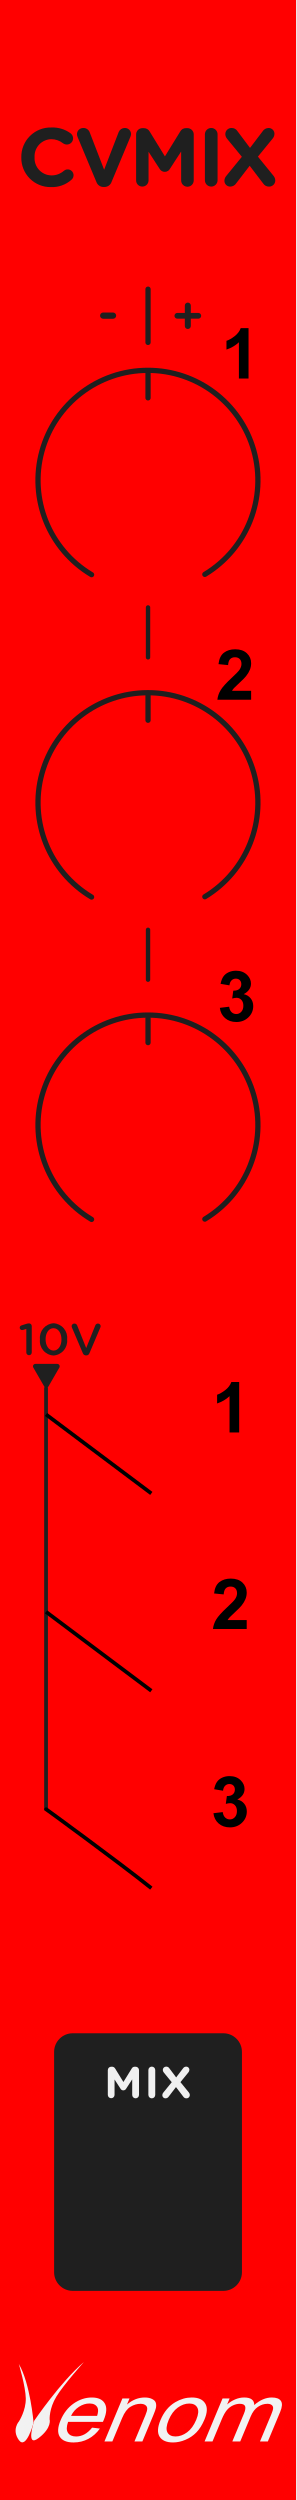
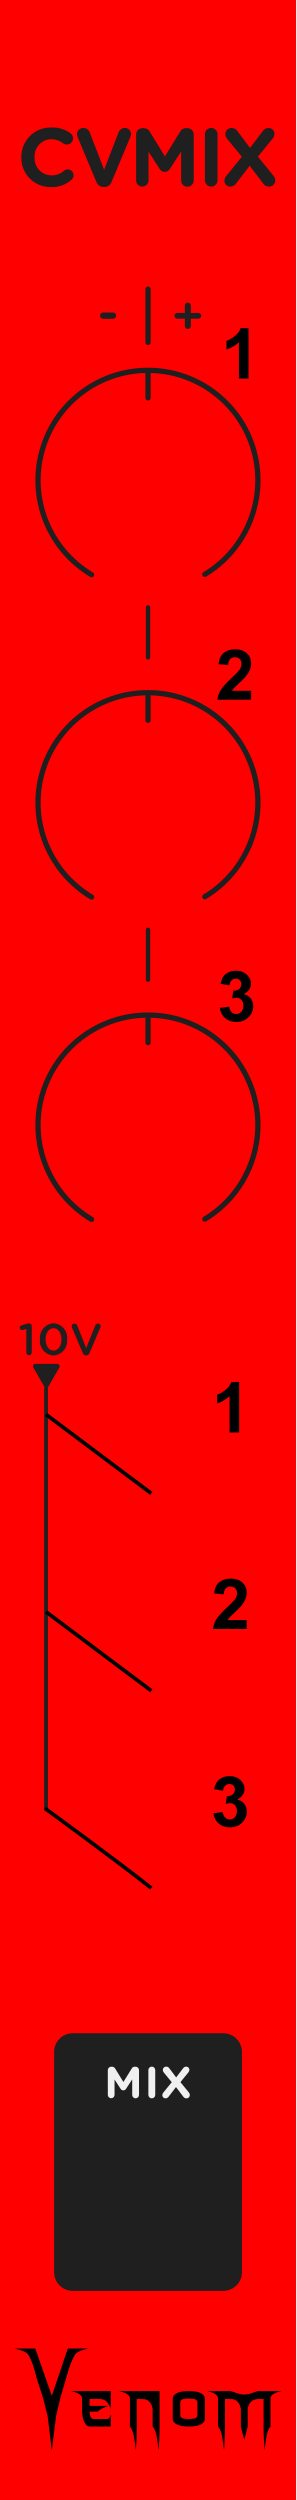
<svg xmlns="http://www.w3.org/2000/svg" width="45" height="380" viewBox="0 0 45 380" version="1.1" id="svg100">
  <defs id="defs7">
    <linearGradient id="a8e142bb-541b-4903-be63-d5d069028a5d" x1="22.5" x2="22.5" y2="380" gradientUnits="userSpaceOnUse">
      <stop offset="0" stop-color="#ebebeb" id="stop2" />
      <stop offset="1" stop-color="#e1e1e1" id="stop4" />
    </linearGradient>
  </defs>
  <g id="aea613ef-74be-49bf-be45-c0734aee674b" data-name="FND BG" style="fill:#ff0000;fill-opacity:1">
    <rect width="45" height="380" fill="url(#a8e142bb-541b-4903-be63-d5d069028a5d)" id="rect9" style="fill:#ff0000;fill-opacity:1" />
  </g>
  <path d="M 7.364,210.739 9.022,207.868 a 0.372,0.372 0 0 0 -0.322,-0.558 h -3.316 a 0.372,0.372 0 0 0 -0.322,0.558 l 1.658,2.872 a 0.372,0.372 0 0 0 0.644,0 z" fill="#1f1f1f" id="path12" />
  <g id="g20">
    <line x1="22.5" y1="60.476" x2="22.5" y2="56.753" fill="none" stroke="#1f1f1f" stroke-linecap="round" stroke-linejoin="round" stroke-width="0.8" id="line14" />
    <path d="M 31.136,87.305 A 16.712,16.712 0 1 0 13.92,87.351" fill="none" stroke="#1f1f1f" stroke-linecap="round" stroke-linejoin="round" stroke-width="0.8" id="path16" />
    <circle cx="22.5" cy="73" r="20.694" fill="none" opacity="0.69" style="isolation:isolate" id="circle18" />
  </g>
  <g id="g28">
    <line x1="22.5" y1="109.477" x2="22.5" y2="105.753" fill="none" stroke="#1f1f1f" stroke-linecap="round" stroke-linejoin="round" stroke-width="0.8" id="line22" />
    <path d="m 31.136,136.305 a 16.712,16.712 0 1 0 -17.216,0.046" fill="none" stroke="#1f1f1f" stroke-linecap="round" stroke-linejoin="round" stroke-width="0.8" id="path24" />
    <circle cx="22.5" cy="122" r="20.694" fill="none" opacity="0.69" style="isolation:isolate" id="circle26" />
  </g>
  <g id="g36">
    <line x1="22.5" y1="158.477" x2="22.5" y2="154.753" fill="none" stroke="#1f1f1f" stroke-linecap="round" stroke-linejoin="round" stroke-width="0.8" id="line30" />
    <path d="m 31.136,185.305 a 16.712,16.712 0 1 0 -17.216,0.046" fill="none" stroke="#1f1f1f" stroke-linecap="round" stroke-linejoin="round" stroke-width="0.8" id="path32" />
    <circle cx="22.5" cy="171" r="20.694" fill="none" opacity="0.69" style="isolation:isolate" id="circle34" />
  </g>
  <line x1="22.5" y1="43.957" x2="22.5" y2="52.045" fill="none" stroke="#1f1f1f" stroke-linecap="round" stroke-linejoin="round" stroke-width="0.8" id="line38" />
  <line x1="22.5" y1="141.33" x2="22.5" y2="148.915" fill="none" stroke="#1f1f1f" stroke-linecap="round" stroke-linejoin="round" stroke-width="0.666" id="line40" />
  <line x1="22.5" y1="92.33" x2="22.5" y2="99.915" fill="none" stroke="#1f1f1f" stroke-linecap="round" stroke-linejoin="round" stroke-width="0.666" id="line42" />
  <line x1="7" y1="211" x2="7" y2="275" fill="none" stroke="#1f1f1f" stroke-linecap="round" stroke-linejoin="round" stroke-width="0.572" id="line54" />
  <rect x="8.224" y="309.056" width="28.552" height="39.157" rx="2.835" fill="#1f1f1f" id="rect56" />
  <g id="g65" transform="translate(-15.86227,0.69337)">
    <path d="m 19.862,201.307 -0.488,0.149 a 0.596,0.596 0 0 1 -0.149,0.021 0.36,0.36 0 0 1 -0.088,-0.711 l 0.718,-0.23 a 1.452,1.452 0 0 1 0.406,-0.074 h 0.014 a 0.406,0.406 0 0 1 0.414,0.413 v 4.011 a 0.413,0.413 0 1 1 -0.826,0 z" fill="#1f1f1f" id="path59" />
    <path d="m 21.933,202.905 v -0.013 a 2.22,2.22 0 0 1 2.073,-2.453 2.203,2.203 0 0 1 2.06,2.439 v 0.014 a 2.22,2.22 0 0 1 -2.073,2.453 2.198,2.198 0 0 1 -2.06,-2.439 z m 3.272,0 v -0.013 c 0,-0.935 -0.481,-1.701 -1.213,-1.701 -0.731,0 -1.199,0.745 -1.199,1.687 v 0.014 c 0,0.935 0.474,1.701 1.213,1.701 0.738,2e-5 1.199,-0.759 1.199,-1.687 z" fill="#1f1f1f" id="path61" />
    <path d="m 28.454,204.992 -1.659,-3.902 a 0.464,0.464 0 0 1 -0.048,-0.196 0.411,0.411 0 0 1 0.42,-0.407 0.438,0.438 0 0 1 0.428,0.298 l 1.368,3.421 1.389,-3.448 a 0.43,0.43 0 0 1 0.399,-0.271 0.404,0.404 0 0 1 0.414,0.4 0.474,0.474 0 0 1 -0.041,0.176 l -1.666,3.93 a 0.498,0.498 0 0 1 -0.481,0.339 h -0.048 a 0.495,0.495 0 0 1 -0.475,-0.339 z" fill="#1f1f1f" id="path63" />
  </g>
  <path d="m 15.207,47.981 a 0.479,0.479 0 0 1 0.471,-0.479 h 1.504 a 0.476,0.476 0 0 1 0,0.952 H 15.678 A 0.477,0.477 0 0 1 15.207,47.981 Z" fill="#1f1f1f" id="path67" />
  <path d="M 28.092,48.441 H 26.957 A 0.438,0.438 0 0 1 26.518,48.002 0.443,0.443 0 0 1 26.957,47.562 h 1.135 v -1.112 a 0.451,0.451 0 0 1 0.456,-0.456 0.456,0.456 0 0 1 0.456,0.456 v 1.112 h 1.135 a 0.443,0.443 0 0 1 0.439,0.439 0.438,0.438 0 0 1 -0.439,0.439 h -1.135 v 1.112 a 0.456,0.456 0 0 1 -0.456,0.456 0.451,0.451 0 0 1 -0.456,-0.456 z" fill="#1f1f1f" id="path69" />
  <g id="g81">
    <path d="m 3.24,23.932 v -0.025 a 4.451,4.451 0 0 1 4.566,-4.529 4.638,4.638 0 0 1 2.929,0.888 0.965,0.965 0 0 1 0.375,0.764 0.939,0.939 0 0 1 -0.95,0.938 1.013,1.013 0 0 1 -0.576,-0.188 2.882,2.882 0 0 0 -1.789,-0.625 2.595,2.595 0 0 0 -2.54,2.728 v 0.025 a 2.601,2.601 0 0 0 2.54,2.753 2.816,2.816 0 0 0 1.902,-0.688 0.892,0.892 0 1 1 1.15,1.363 4.399,4.399 0 0 1 -3.115,1.102 4.421,4.421 0 0 1 -4.492,-4.505 z" fill="#1f1f1f" id="path71" />
    <path d="m 14.652,27.661 -2.841,-6.794 a 1.196,1.196 0 0 1 -0.112,-0.463 0.945,0.945 0 0 1 0.963,-0.951 1.002,1.002 0 0 1 0.977,0.675 l 2.189,5.668 2.215,-5.731 a 0.999,0.999 0 0 1 0.926,-0.613 0.93,0.93 0 0 1 0.951,0.926 1.123,1.123 0 0 1 -0.101,0.425 l -2.865,6.857 a 1.132,1.132 0 0 1 -1.089,0.763 h -0.125 a 1.13,1.13 0 0 1 -1.088,-0.763 z" fill="#1f1f1f" id="path73" />
    <path d="m 20.689,20.441 a 0.956,0.956 0 0 1 0.964,-0.963 h 0.212 a 0.991,0.991 0 0 1 0.877,0.5 l 2.326,3.792 2.34,-3.804 a 0.945,0.945 0 0 1 0.863,-0.488 h 0.213 a 0.956,0.956 0 0 1 0.964,0.963 v 6.957 a 0.958,0.958 0 1 1 -1.915,0 v -4.366 l -1.688,2.603 a 0.901,0.901 0 0 1 -1.602,0 L 22.579,23.068 v 4.354 a 0.94,0.94 0 0 1 -0.951,0.938 0.93,0.93 0 0 1 -0.938,-0.938 z" fill="#1f1f1f" id="path75" />
    <path d="m 31.143,20.416 a 0.964,0.964 0 0 1 1.928,0 v 6.981 a 0.964,0.964 0 1 1 -1.928,0 z" fill="#1f1f1f" id="path77" />
    <path d="M 34.398,26.734 36.763,23.832 34.535,21.117 a 1.183,1.183 0 0 1 -0.287,-0.713 0.927,0.927 0 0 1 0.951,-0.951 1.011,1.011 0 0 1 0.888,0.475 l 1.915,2.553 1.901,-2.502 a 1.1,1.1 0 0 1 0.938,-0.525 0.88,0.88 0 0 1 0.876,0.888 1.146,1.146 0 0 1 -0.288,0.738 l -2.227,2.728 2.352,2.891 a 1.175,1.175 0 0 1 0.288,0.713 0.928,0.928 0 0 1 -0.951,0.951 1.01,1.01 0 0 1 -0.888,-0.476 l -2.053,-2.69 -2.027,2.641 a 1.097,1.097 0 0 1 -0.938,0.525 0.88,0.88 0 0 1 -0.876,-0.889 1.147,1.147 0 0 1 0.288,-0.738 z" fill="#1f1f1f" id="path79" />
  </g>
  <g id="g89">
    <path d="m 16.387,314.661 a 0.518,0.518 0 0 1 0.522,-0.521 h 0.115 a 0.534,0.534 0 0 1 0.474,0.271 l 1.261,2.053 1.267,-2.06 a 0.512,0.512 0 0 1 0.468,-0.264 h 0.115 a 0.517,0.517 0 0 1 0.521,0.521 v 3.767 a 0.518,0.518 0 1 1 -1.036,0 v -2.364 l -0.915,1.409 a 0.488,0.488 0 0 1 -0.867,0 l -0.901,-1.389 v 2.357 a 0.512,0.512 0 0 1 -1.023,0 z" fill="#f0f0f0" id="path83" />
    <path d="m 22.553,314.647 a 0.521,0.521 0 0 1 1.043,0 v 3.78 a 0.521,0.521 0 1 1 -1.043,0 z" fill="#f0f0f0" id="path85" />
    <path d="m 24.825,318.069 1.28,-1.572 -1.205,-1.47 a 0.633,0.633 0 0 1 -0.156,-0.386 0.502,0.502 0 0 1 0.515,-0.515 0.548,0.548 0 0 1 0.481,0.257 l 1.036,1.382 1.03,-1.355 a 0.596,0.596 0 0 1 0.508,-0.284 0.477,0.477 0 0 1 0.475,0.481 0.622,0.622 0 0 1 -0.156,0.4 l -1.206,1.477 1.274,1.565 a 0.643,0.643 0 0 1 0.155,0.386 0.502,0.502 0 0 1 -0.515,0.515 0.549,0.549 0 0 1 -0.481,-0.257 l -1.11,-1.457 -1.098,1.43 a 0.598,0.598 0 0 1 -0.508,0.285 0.477,0.477 0 0 1 -0.475,-0.481 0.618,0.618 0 0 1 0.155,-0.4 z" fill="#f0f0f0" id="path87" />
  </g>
  <g id="f45e0130-37b7-4f8b-95b3-6408baa23eb1" data-name="components" style="display:none">
    <circle id="a1c23d66-c252-4515-96a1-917337e8bedb" data-name="In1#PJ301MPort" cx="22.5" cy="226" r="5" style="fill:#00ff00" />
    <circle id="a63e68d2-1ca8-4e05-b0d1-8b6f332b0e37" data-name="Lev1#RoundBlackKnob" cx="22.5" cy="73" r="5" style="fill:#ff0000" />
    <circle id="a36d22f7-2d0f-442d-90d7-0667ecca8733" data-name="Lev2#RoundBlackKnob" cx="22.5" cy="122.03" r="5" style="fill:#ff0000" />
    <circle id="b2ee54e9-17bb-44a2-8fa9-f1f5dfd502d3" data-name="Lev3#RoundBlackKnob" cx="22.5" cy="171.03" r="5" style="fill:#ff0000" />
    <circle id="a2b06e69-ffb0-4881-82df-d087f66de86e" data-name="In2#PJ301MPort" cx="22.5" cy="256" r="5" style="fill:#00ff00" />
    <circle id="b27f5a6d-d286-4c64-8b15-5bc216721daf" data-name="In3#PJ301MPort" cx="22.5" cy="286" r="5" style="fill:#00ff00" />
    <circle id="be215e83-67fa-4d0f-a299-89c18bd912d3" data-name="Mix#PJ301MPort" cx="22.5" cy="334" r="5" style="fill:#0000ff" />
  </g>
  <path style="fill:none;stroke:#000000;stroke-width:0.572;stroke-linecap:butt;stroke-linejoin:miter;stroke-miterlimit:4;stroke-dasharray:none;stroke-opacity:1" d="M 23,287 C 18,283 6.789,274.831 7,275" id="path1532" />
  <path style="fill:none;stroke:#000000;stroke-width:0.572;stroke-linecap:butt;stroke-linejoin:miter;stroke-miterlimit:4;stroke-dasharray:none;stroke-opacity:1" d="M 23,257 7,245" id="path1532-5" />
  <path style="fill:none;stroke:#000000;stroke-width:0.572;stroke-linecap:butt;stroke-linejoin:miter;stroke-miterlimit:4;stroke-dasharray:none;stroke-opacity:1" d="M 23,227 7,215" id="path1532-4" />
-   <g id="g2648" transform="translate(-15.23627,-2.976108)">
-     <g id="g2866-7" transform="matrix(1.140385,0,-0.3130029,1.05083,113.0876,-18.619)">
-       <path style="vector-effect:non-scaling-stroke;fill:#f2f2f2;stroke:#ffffff;stroke-width:0.004;stroke-linecap:butt;stroke-linejoin:miter;stroke-miterlimit:4;stroke-dasharray:none;stroke-opacity:1;-inkscape-stroke:hairline" d="m 16.198,362.495 c 2.301,2.817 4.301,8.5 4.301,8.5 0,0 0.116,4 -1.281,2.5 -1.397,-1.5 -0.719,-2.708 -0.719,-2.708 0,0 0.5,-1.561 0,-3.292 -0.5,-1.73 -2.301,-5 -2.301,-5 z" id="path1106-3" />
-       <path style="vector-effect:non-scaling-stroke;fill:#f2f2f2;stroke:#ffffff;stroke-width:0.004;stroke-linecap:butt;stroke-linejoin:miter;stroke-miterlimit:4;stroke-dasharray:none;stroke-opacity:1;-inkscape-stroke:hairline" d="m 24.801,362.204 c -2.301,2.817 -4.301,8.5 -4.301,8.5 0,0 -0.116,4 1.281,2.5 1.397,-1.5 0.719,-2.708 0.719,-2.708 0,0 -0.5,-1.561 0,-3.292 0.5,-1.73 2.301,-5 2.301,-5 z" id="path1106-6-2" />
-     </g>
-     <g aria-label="enom" transform="matrix(1.041741,0,-0.4009147,0.9599317,0,0)" id="text5323" style="font-size:13.136px;font-family:Arial;-inkscape-font-specification:'Arial, Normal';fill:#f2f2f2;stroke-width:1.095">
-       <path d="m 177.196,387.503 1.193,0.148 q -0.282,1.046 -1.046,1.623 -0.763,0.577 -1.95,0.577 -1.495,0 -2.373,-0.917 -0.872,-0.924 -0.872,-2.585 0,-1.719 0.885,-2.668 0.885,-0.949 2.296,-0.949 1.366,0 2.232,0.93 0.866,0.93 0.866,2.617 0,0.103 -0.006,0.308 h -5.08 q 0.064,1.122 0.635,1.719 0.571,0.597 1.424,0.597 0.635,0 1.084,-0.334 0.449,-0.334 0.712,-1.065 z m -3.791,-1.867 h 3.804 q -0.077,-0.86 -0.436,-1.289 -0.552,-0.667 -1.43,-0.667 -0.795,0 -1.341,0.532 -0.539,0.532 -0.597,1.424 z" id="path2623" />
-       <path d="m 179.838,389.696 v -6.812 h 1.039 v 0.969 q 0.75,-1.122 2.168,-1.122 0.616,0 1.129,0.225 0.52,0.218 0.776,0.577 0.257,0.359 0.359,0.853 0.064,0.321 0.064,1.122 v 4.188 h -1.155 v -4.144 q 0,-0.706 -0.135,-1.052 -0.135,-0.353 -0.481,-0.558 -0.34,-0.212 -0.802,-0.212 -0.738,0 -1.276,0.468 -0.532,0.468 -0.532,1.777 v 3.72 z" id="path2625" />
-       <path d="m 186.714,386.29 q 0,-1.892 1.052,-2.803 0.879,-0.757 2.142,-0.757 1.405,0 2.296,0.924 0.892,0.917 0.892,2.54 0,1.315 -0.398,2.072 -0.391,0.75 -1.148,1.167 -0.75,0.417 -1.642,0.417 -1.43,0 -2.316,-0.917 -0.879,-0.917 -0.879,-2.643 z m 1.187,0 q 0,1.308 0.571,1.963 0.571,0.648 1.437,0.648 0.86,0 1.43,-0.654 0.571,-0.654 0.571,-1.995 0,-1.264 -0.577,-1.911 -0.571,-0.654 -1.424,-0.654 -0.866,0 -1.437,0.648 -0.571,0.648 -0.571,1.956 z" id="path2627" />
-       <path d="m 194.45,389.696 v -6.812 h 1.033 v 0.956 q 0.321,-0.5 0.853,-0.802 0.532,-0.308 1.212,-0.308 0.757,0 1.238,0.314 0.487,0.314 0.686,0.879 0.808,-1.193 2.104,-1.193 1.013,0 1.559,0.564 0.545,0.558 0.545,1.725 v 4.676 h -1.148 v -4.291 q 0,-0.693 -0.115,-0.994 -0.109,-0.308 -0.404,-0.494 -0.295,-0.186 -0.693,-0.186 -0.718,0 -1.193,0.481 -0.475,0.475 -0.475,1.527 v 3.958 h -1.155 v -4.426 q 0,-0.77 -0.282,-1.155 -0.282,-0.385 -0.924,-0.385 -0.487,0 -0.904,0.257 -0.411,0.257 -0.597,0.75 -0.186,0.494 -0.186,1.424 v 3.534 z" id="path2629" />
-     </g>
-   </g>
  <g aria-label="1" id="text6531" style="font-weight:bold;font-size:10.667px;font-family:Arial;-inkscape-font-specification:'Arial, Bold'">
    <path d="m 37.778,57.542 h -1.464 v -5.516 q -0.802,0.75 -1.891,1.109 v -1.328 q 0.573,-0.188 1.245,-0.708 0.672,-0.526 0.922,-1.224 h 1.188 z" id="path20906" />
  </g>
  <g aria-label="1" id="text6531-6" style="font-weight:bold;font-size:10.667px;font-family:Arial;-inkscape-font-specification:'Arial, Bold'" transform="translate(1.064246,-0.64168)">
    <path d="m 35.29,218.376 h -1.464 v -5.516 q -0.802,0.75 -1.891,1.109 v -1.328 q 0.573,-0.188 1.245,-0.708 0.672,-0.526 0.922,-1.224 h 1.188 z" id="path20921" />
  </g>
  <g aria-label="2" id="text6531-6-6" style="font-weight:bold;font-size:10.667px;font-family:Arial;-inkscape-font-specification:'Arial, Bold'" transform="translate(0.727518,-0.926221)">
    <path d="m 36.772,247.178 v 1.359 h -5.13 q 0.083,-0.771 0.5,-1.458 0.417,-0.693 1.646,-1.833 0.99,-0.922 1.214,-1.25 0.302,-0.453 0.302,-0.896 0,-0.49 -0.266,-0.75 -0.26,-0.266 -0.724,-0.266 -0.458,0 -0.729,0.276 -0.271,0.276 -0.313,0.917 l -1.458,-0.146 q 0.13,-1.208 0.818,-1.734 0.688,-0.526 1.719,-0.526 1.13,0 1.776,0.609 0.646,0.609 0.646,1.516 0,0.516 -0.188,0.984 -0.182,0.464 -0.583,0.974 -0.266,0.339 -0.958,0.974 -0.693,0.635 -0.88,0.844 -0.182,0.208 -0.297,0.406 z" id="path20926" />
  </g>
  <g aria-label="3" id="text6531-6-9" style="font-weight:bold;font-size:10.667px;font-family:Arial;-inkscape-font-specification:'Arial, Bold'" transform="translate(0.6886114,-0.75944)">
    <path d="m 31.752,276.369 1.417,-0.172 q 0.068,0.542 0.365,0.828 0.297,0.286 0.719,0.286 0.453,0 0.76,-0.344 0.313,-0.344 0.313,-0.927 0,-0.552 -0.297,-0.875 -0.297,-0.323 -0.724,-0.323 -0.281,0 -0.672,0.109 l 0.161,-1.193 q 0.594,0.016 0.906,-0.255 0.313,-0.276 0.313,-0.729 0,-0.385 -0.229,-0.615 -0.229,-0.229 -0.609,-0.229 -0.375,0 -0.641,0.26 -0.266,0.26 -0.323,0.76 l -1.349,-0.229 q 0.141,-0.693 0.422,-1.104 0.286,-0.417 0.792,-0.651 0.51,-0.24 1.141,-0.24 1.078,0 1.729,0.688 0.536,0.562 0.536,1.271 0,1.005 -1.099,1.604 0.656,0.141 1.047,0.63 0.396,0.49 0.396,1.182 0,1.005 -0.734,1.714 -0.734,0.708 -1.828,0.708 -1.036,0 -1.719,-0.594 -0.682,-0.599 -0.792,-1.562 z" id="path20931" />
  </g>
  <g aria-label="2" id="text9901" style="font-weight:bold;font-size:10.667px;font-family:Arial;-inkscape-font-specification:'Arial, Bold'">
    <path d="m 38.171,104.997 v 1.359 h -5.13 q 0.083,-0.771 0.5,-1.458 0.417,-0.693 1.646,-1.833 0.99,-0.922 1.214,-1.25 0.302,-0.453 0.302,-0.896 0,-0.49 -0.266,-0.75 -0.26,-0.266 -0.724,-0.266 -0.458,0 -0.729,0.276 -0.271,0.276 -0.313,0.917 l -1.458,-0.146 q 0.13,-1.208 0.818,-1.734 0.688,-0.526 1.719,-0.526 1.13,0 1.776,0.609 0.646,0.609 0.646,1.516 0,0.516 -0.188,0.984 -0.182,0.464 -0.583,0.974 -0.266,0.339 -0.958,0.974 -0.693,0.635 -0.88,0.844 -0.182,0.208 -0.297,0.406 z" id="path20911" />
  </g>
  <g aria-label="3" id="text12281" style="font-weight:bold;font-size:10.667px;font-family:Arial;-inkscape-font-specification:'Arial, Bold'">
    <path d="m 33.416,153.192 1.417,-0.172 q 0.068,0.542 0.365,0.828 0.297,0.286 0.719,0.286 0.453,0 0.76,-0.344 0.313,-0.344 0.313,-0.927 0,-0.552 -0.297,-0.875 -0.297,-0.323 -0.724,-0.323 -0.281,0 -0.672,0.109 l 0.161,-1.193 q 0.594,0.016 0.906,-0.255 0.313,-0.276 0.313,-0.729 0,-0.385 -0.229,-0.615 -0.229,-0.229 -0.609,-0.229 -0.375,0 -0.641,0.26 -0.266,0.26 -0.323,0.76 l -1.349,-0.229 q 0.141,-0.693 0.422,-1.104 0.286,-0.417 0.792,-0.651 0.51,-0.24 1.141,-0.24 1.078,0 1.729,0.688 0.536,0.562 0.536,1.271 0,1.005 -1.099,1.604 0.656,0.141 1.047,0.63 0.396,0.49 0.396,1.182 0,1.005 -0.734,1.714 -0.734,0.708 -1.828,0.708 -1.036,0 -1.719,-0.594 -0.682,-0.599 -0.792,-1.562 z" id="path20916" />
  </g>
+   <g id="g42796" transform="matrix(0.304583,0,0,0.304583,-0.5908901,-15.85244)">
+     <g aria-label="enom" id="text4270-27" style="font-size:49.389px;line-height:1.25;font-family:'NECK ROMANCER';-inkscape-font-specification:'NECK ROMANCER, Normal';font-variant-ligatures:none;text-align:center;text-anchor:middle;stroke-width:2.646">
+       <path d="m 46.609,1249.244 q 0,1.158 0,3.425 3.183,0 9.453,0 -1.64,0.579 -2.99,1.206 -1.35,0.627 -2.363,1.688 -1.35,0 -4.051,0 0,1.495 0.434,2.556 0.386,1.109 1.833,1.109 2.267,0 6.801,0 0.482,-0.145 0.868,-0.627 0.338,-0.53 0.627,-1.736 0,2.026 0,6.125 -3.521,0 -10.563,0 -1.543,0 -2.653,-2.219 -1.109,-2.17 -1.109,-6.318 0,-1.978 0,-5.836 -0.386,-1.35 -1.881,-2.122 -1.495,-0.724 -3.569,-1.206 6.608,0 19.775,0 0,2.942 0,8.778 -1.206,-2.701 -2.219,-3.666 -1.013,-0.965 -2.701,-1.109 -0.916,-0.097 -2.17,-0.097 -1.206,0.048 -2.846,0.048 -0.241,0 -0.675,0 z" id="path42762" />
+       <path d="m 81.577,1245.289 q 0,5.884 0,17.701 0,3.087 -0.145,6.077 -0.096,3.039 -0.338,5.933 -0.386,-3.714 -0.965,-6.994 -0.531,-3.328 -2.026,-5.016 0,-2.99 0,-8.923 -0.241,-1.351 -0.723,-2.219 -0.482,-0.868 -1.061,-1.399 -1.109,-1.013 -2.412,-1.109 -1.35,-0.097 -2.267,-0.097 -0.482,0 -1.447,0 0,4.582 0,13.746 0,3.087 -0.096,6.077 -0.145,3.039 -0.386,5.933 -0.386,-3.714 -0.916,-6.994 -0.579,-3.328 -2.026,-5.016 0,-4.823 0,-14.373 -0.386,-1.35 -1.881,-2.122 -1.495,-0.724 -3.569,-1.206 6.752,0 20.257,0 z" id="path42764" />
+       <path d="m 104.197,1249.051 q 0,3.376 0,10.177 0,1.543 -1.929,2.653 -1.929,1.109 -6.077,1.109 -4.196,0 -6.125,-1.109 -1.929,-1.109 -1.929,-2.653 0,-3.376 0,-10.177 0,-1.543 1.929,-2.653 1.929,-1.109 6.125,-1.109 4.148,0 6.077,1.109 1.929,1.109 1.929,2.653 z m -3.762,7.91 q 0,-1.881 0,-5.643 0,-1.688 -1.254,-1.978 -1.206,-0.289 -2.99,-0.289 -1.833,0 -3.039,0.289 -1.254,0.289 -1.254,1.978 0,1.881 0,5.643 0,1.688 1.254,1.977 1.206,0.289 3.039,0.289 1.785,0 2.99,-0.289 1.254,-0.289 1.254,-1.977 z" id="path42766" />
+       <path d="m 142.348,1245.289 q -2.026,0.482 -3.521,1.206 -1.543,0.772 -1.881,2.122 0,4.775 0,14.373 -1.495,1.688 -2.026,5.016 -0.579,3.28 -0.965,6.994 -0.241,-2.894 -0.338,-5.933 -0.145,-2.99 -0.145,-6.077 0,-4.582 0,-13.746 -0.482,0 -1.399,0 -0.531,0 -1.158,0 -0.627,0 -1.302,0.145 -1.254,0.241 -2.412,1.206 -1.158,0.965 -1.64,3.473 0,2.99 0,8.923 -0.145,0.627 -0.289,1.109 -0.097,0.482 -0.193,0.82 -0.531,1.978 -0.386,1.351 0.193,-0.627 -0.289,1.158 -0.097,0.338 -0.241,0.868 -0.145,0.531 -0.338,1.302 -0.145,-0.675 -0.289,-1.206 -0.145,-0.482 -0.241,-0.82 -0.531,-2.026 -0.338,-1.302 0.193,0.772 -0.434,-1.688 -0.048,-0.289 -0.193,-0.724 -0.097,-0.386 -0.193,-0.868 0,-2.99 0,-8.923 -0.289,-1.351 -0.772,-2.219 -0.482,-0.868 -1.061,-1.399 -1.109,-1.013 -2.412,-1.109 -1.302,-0.097 -2.267,-0.097 -0.482,0 -1.399,0 0,4.582 0,13.746 0,3.087 -0.145,6.077 -0.097,3.039 -0.338,5.933 -0.386,-3.714 -0.965,-6.994 -0.531,-3.328 -2.026,-5.016 0,-4.823 0,-14.373 -0.386,-1.35 -1.881,-2.122 -1.495,-0.724 -3.569,-1.206 3.955,0 11.768,0 1.158,0.386 3.473,1.157 0.772,0.289 1.592,0.434 0.82,0.145 1.688,0.145 0.868,0 1.736,-0.145 0.82,-0.145 1.592,-0.434 1.158,-0.386 3.424,-1.157 3.955,0 11.768,0 z" id="path42768" />
+     </g>
+     <g aria-label="V" transform="matrix(1.236317,0,0,0.8088538,-497.8809,123.4859)" id="text4270-3-5-2" style="font-size:78.506px;line-height:1.25;font-family:Nosferotica;-inkscape-font-specification:'Nosferotica, Normal';font-variant-ligatures:none;text-align:center;text-anchor:middle;stroke-width:3.271">
+       <path d="m 431.65,1360.686 8.574,-0.102 c 0,0 -4.408,1.088 -5.599,3.728 -1.881,4.169 -3.642,14.663 -3.642,14.663 l -2.233,11.519 -1.833,11.831 -1.718,21.311 -1.695,-21.311 -1.922,-11.521 -2.501,-11.829 c 0,0 -1.52,-10.287 -3.383,-14.483 -1.145,-2.579 -5.634,-3.806 -5.634,-3.806 h 8.466 l 6.669,29.157 z" id="path30410" />
+     </g>
+   </g>
</svg>
